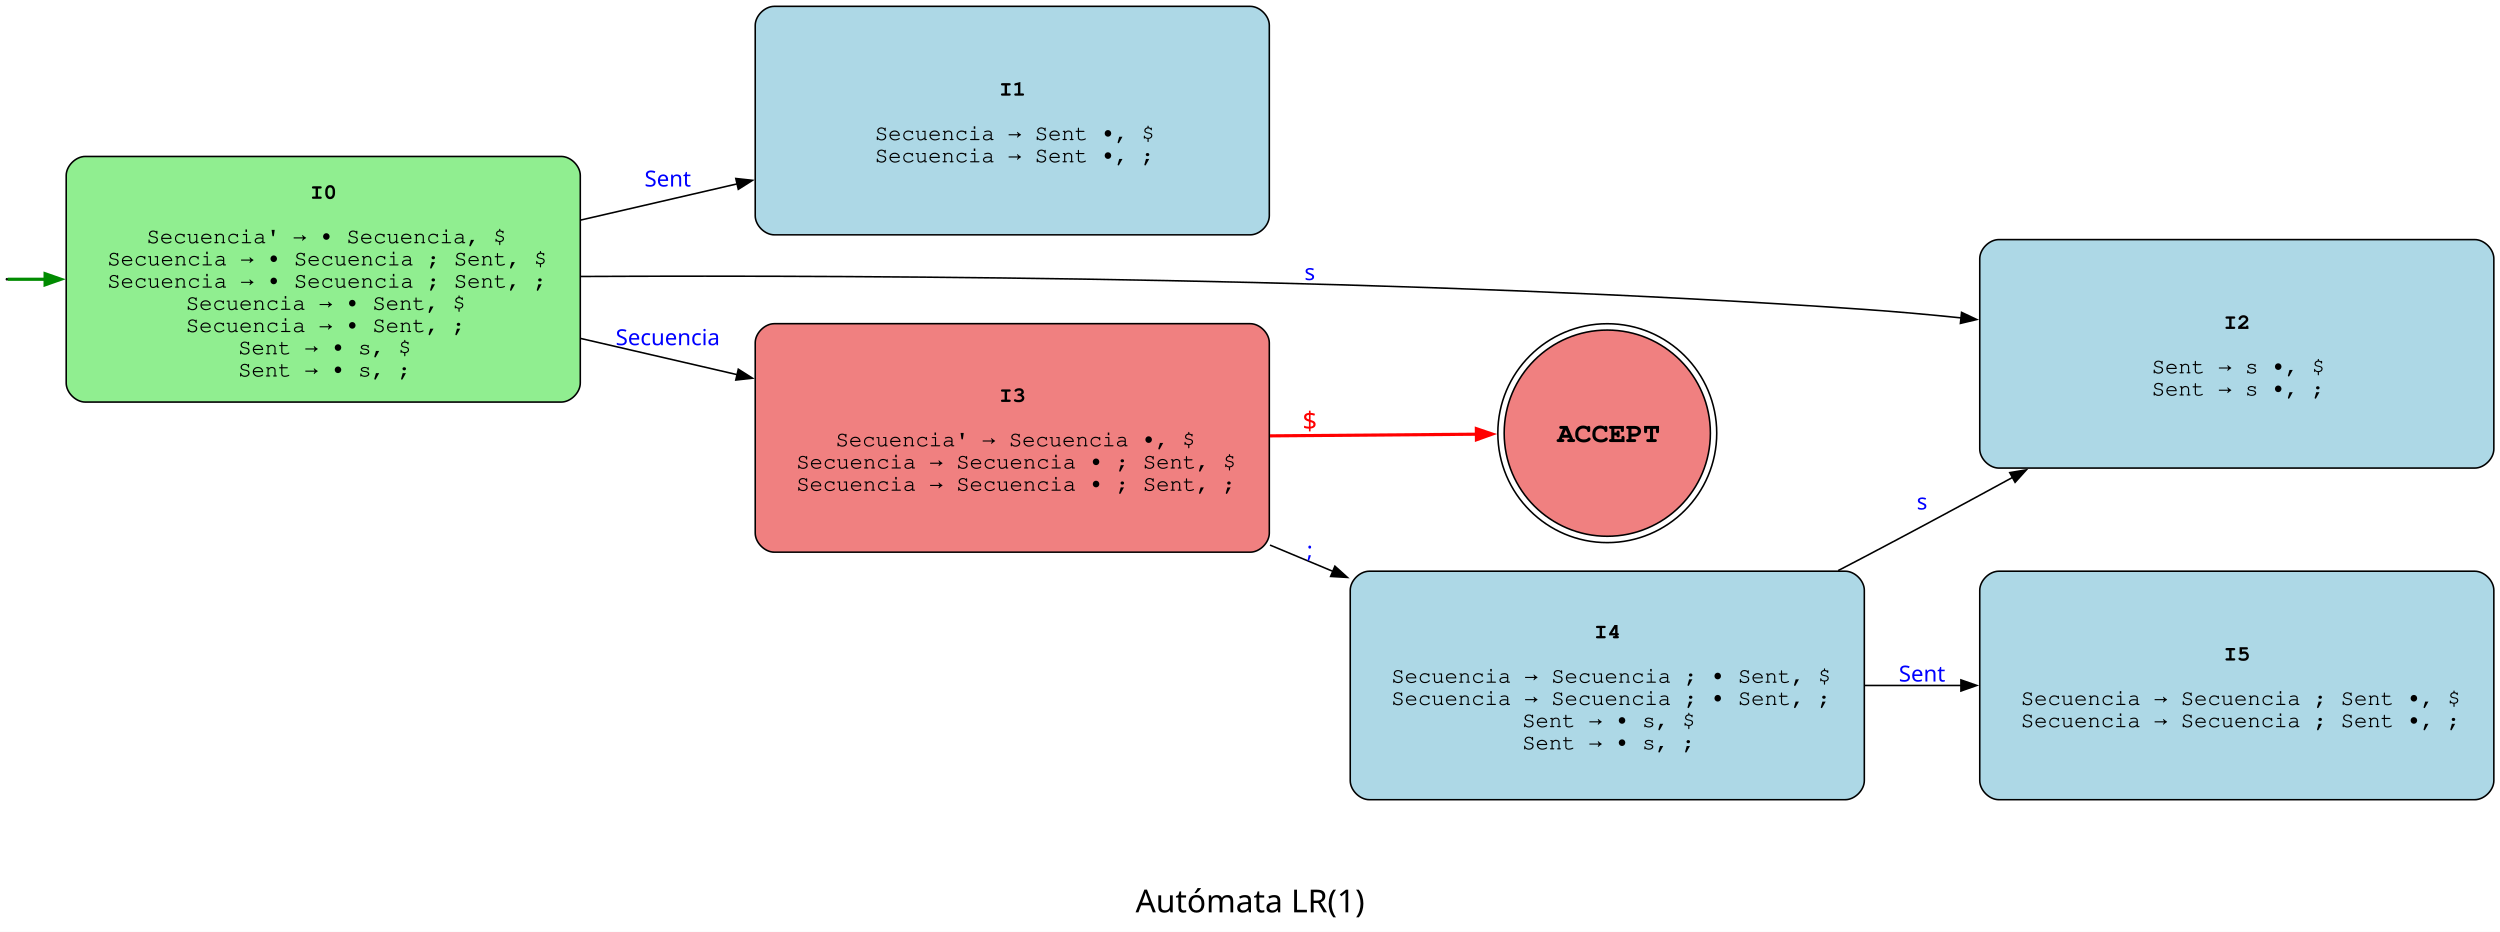
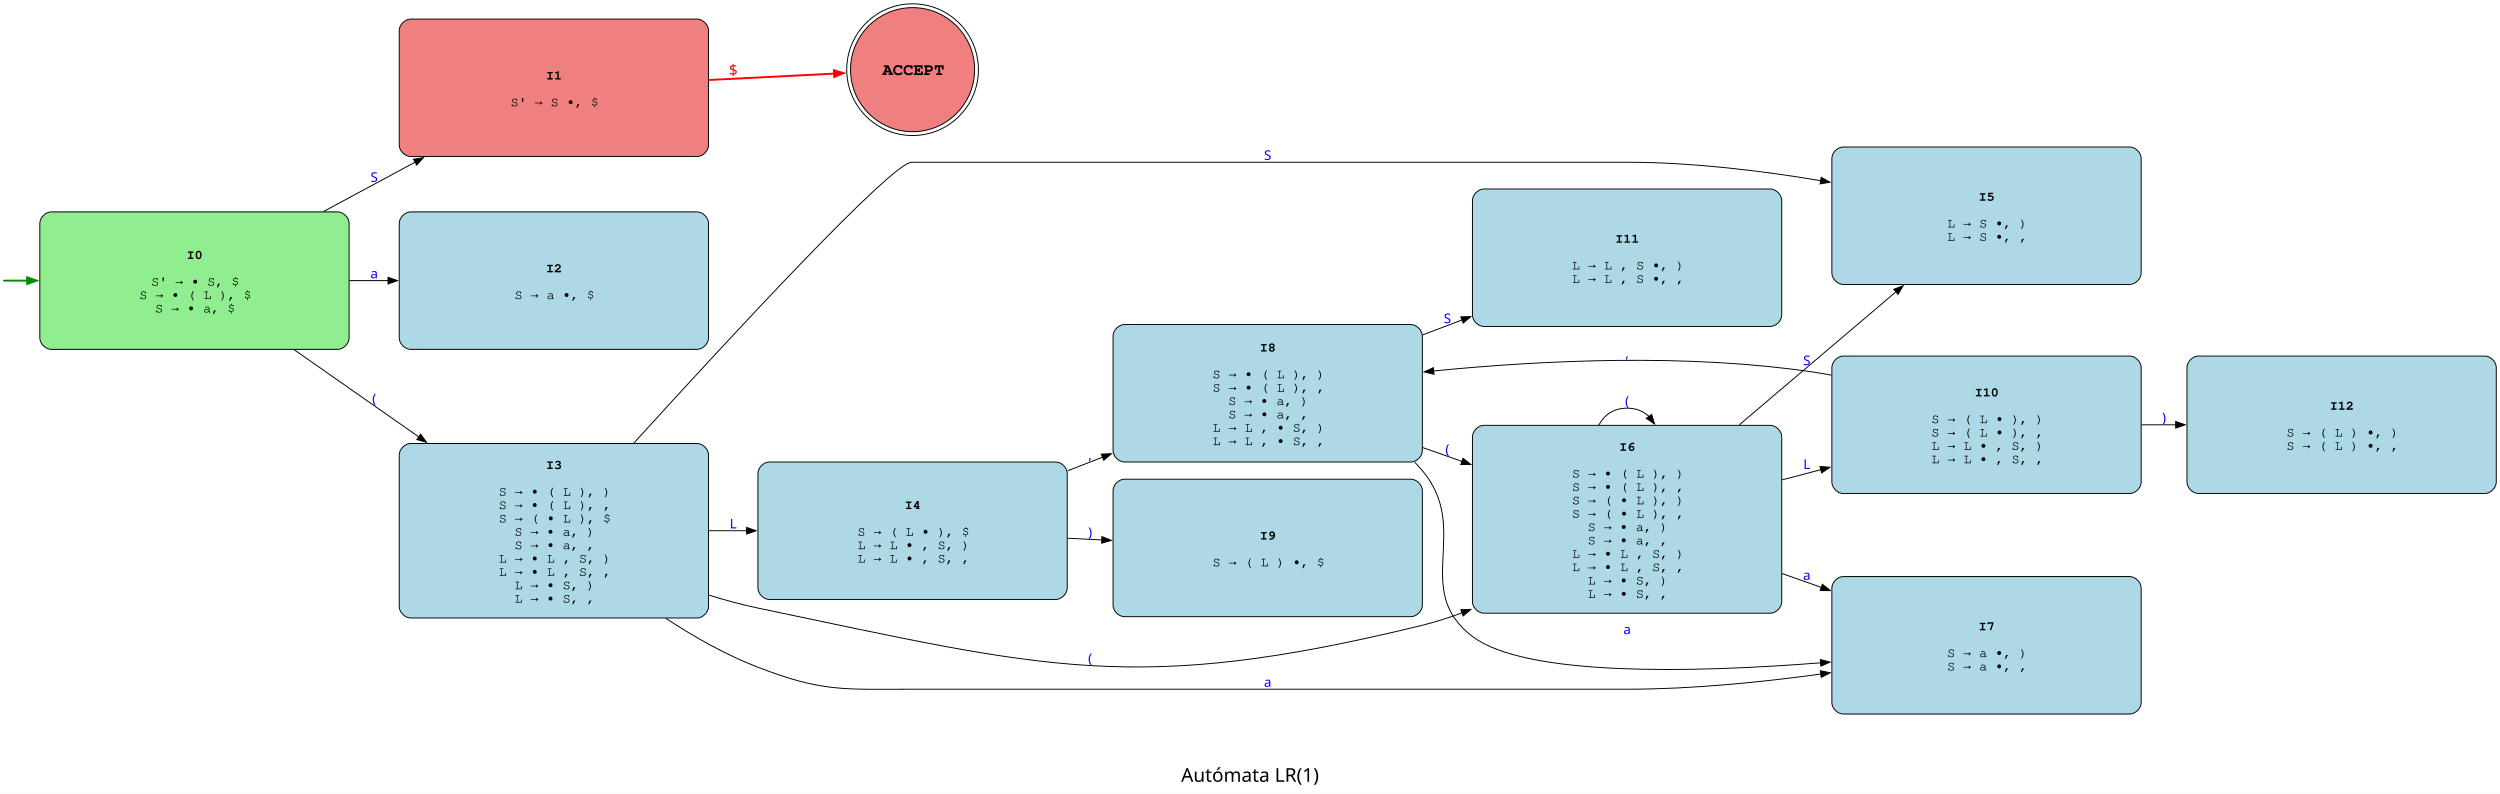
- <svg xmlns="http://www.w3.org/2000/svg" width="6565pt" height="2447pt" viewBox="0.00 0.00 6565.00 2447.00">
-   <g id="graph0" class="graph" transform="scale(4.16667 4.16667) rotate(0) translate(4 583.25)">
-     <polygon fill="white" stroke="none" points="-4,4 -4,-583.25 1571.72,-583.25 1571.72,4 -4,4" />
-     <text xml:space="preserve" text-anchor="middle" x="783.86" y="-8.25" font-family="Arial Bold" font-size="20.00">Autómata LR(1)</text>
+ <svg xmlns="http://www.w3.org/2000/svg" width="10912pt" height="3463pt" viewBox="0.00 0.00 10912.00 3463.00">
+   <g id="graph0" class="graph" transform="scale(4.16667 4.16667) rotate(0) translate(4 827.23)">
+     <polygon fill="white" stroke="none" points="-4,4 -4,-827.23 2614.97,-827.23 2614.97,4 -4,4" />
+     <text xml:space="preserve" text-anchor="middle" x="1305.49" y="-8.25" font-family="Arial Bold" font-size="20.00">Autómata LR(1)</text>
    <g id="node1" class="node">
-       <ellipse fill="black" stroke="black" cx="0.36" cy="-407.25" rx="0.36" ry="0.36" />
+       <ellipse fill="black" stroke="black" cx="0.36" cy="-533.25" rx="0.36" ry="0.36" />
    </g>
    <g id="node3" class="node">
-       <path fill="lightgreen" stroke="black" d="M349.72,-484.65C349.72,-484.65 49.72,-484.65 49.72,-484.65 43.72,-484.65 37.72,-478.65 37.72,-472.65 37.72,-472.65 37.72,-341.85 37.72,-341.85 37.72,-335.85 43.72,-329.85 49.72,-329.85 49.72,-329.85 349.72,-329.85 349.72,-329.85 355.72,-329.85 361.72,-335.85 361.72,-341.85 361.72,-341.85 361.72,-472.65 361.72,-472.65 361.72,-478.65 355.72,-484.65 349.72,-484.65" />
-       <text xml:space="preserve" text-anchor="start" x="191.47" y="-457.95" font-family="Courier,monospace" font-weight="bold" font-size="14.00">I0</text>
-       <text xml:space="preserve" text-anchor="start" x="88.34" y="-429.95" font-family="Courier,monospace" font-size="14.00">Secuencia' → • Secuencia, $</text>
-       <text xml:space="preserve" text-anchor="start" x="63.59" y="-415.95" font-family="Courier,monospace" font-size="14.00">Secuencia → • Secuencia ; Sent, $</text>
-       <text xml:space="preserve" text-anchor="start" x="63.59" y="-401.95" font-family="Courier,monospace" font-size="14.00">Secuencia → • Secuencia ; Sent, ;</text>
-       <text xml:space="preserve" text-anchor="start" x="113.09" y="-387.95" font-family="Courier,monospace" font-size="14.00">Secuencia → • Sent, $</text>
-       <text xml:space="preserve" text-anchor="start" x="113.09" y="-373.95" font-family="Courier,monospace" font-size="14.00">Secuencia → • Sent, ;</text>
-       <text xml:space="preserve" text-anchor="start" x="146.09" y="-359.95" font-family="Courier,monospace" font-size="14.00">Sent → • s, $</text>
-       <text xml:space="preserve" text-anchor="start" x="146.09" y="-345.95" font-family="Courier,monospace" font-size="14.00">Sent → • s, ;</text>
+       <path fill="lightgreen" stroke="black" d="M349.72,-605.25C349.72,-605.25 49.72,-605.25 49.72,-605.25 43.72,-605.25 37.72,-599.25 37.72,-593.25 37.72,-593.25 37.72,-473.25 37.72,-473.25 37.72,-467.25 43.72,-461.25 49.72,-461.25 49.72,-461.25 349.72,-461.25 349.72,-461.25 355.72,-461.25 361.72,-467.25 361.72,-473.25 361.72,-473.25 361.72,-593.25 361.72,-593.25 361.72,-599.25 355.72,-605.25 349.72,-605.25" />
+       <text xml:space="preserve" text-anchor="start" x="191.47" y="-555.95" font-family="Courier,monospace" font-weight="bold" font-size="14.00">I0</text>
+       <text xml:space="preserve" text-anchor="start" x="154.35" y="-527.95" font-family="Courier,monospace" font-size="14.00">S' → • S, $</text>
+       <text xml:space="preserve" text-anchor="start" x="141.97" y="-513.95" font-family="Courier,monospace" font-size="14.00">S → • ( L ), $</text>
+       <text xml:space="preserve" text-anchor="start" x="158.47" y="-499.95" font-family="Courier,monospace" font-size="14.00">S → • a, $</text>
    </g>
    <g id="edge1" class="edge">
-       <path fill="none" stroke="#008b00" stroke-width="2" d="M0.86,-407.25C2.14,-407.25 11.77,-407.25 26.17,-407.25" />
-       <polygon fill="#008b00" stroke="#008b00" stroke-width="2" points="24.42,-410.75 34.42,-407.25 24.42,-403.75 24.42,-410.75" />
+       <path fill="none" stroke="#008b00" stroke-width="2" d="M0.86,-533.25C2.14,-533.25 11.77,-533.25 26.17,-533.25" />
+       <polygon fill="#008b00" stroke="#008b00" stroke-width="2" points="24.42,-536.75 34.42,-533.25 24.42,-529.75 24.42,-536.75" />
    </g>
    <g id="node2" class="node">
-       <ellipse fill="lightcoral" stroke="black" cx="1008.97" cy="-310.25" rx="64.98" ry="64.98" />
-       <ellipse fill="none" stroke="black" cx="1008.97" cy="-310.25" rx="68.98" ry="68.98" />
-       <text xml:space="preserve" text-anchor="start" x="977.47" y="-304.65" font-family="Courier,monospace" font-weight="bold" font-size="18.00">ACCEPT</text>
+       <ellipse fill="lightcoral" stroke="black" cx="951.97" cy="-754.25" rx="64.98" ry="64.98" />
+       <ellipse fill="none" stroke="black" cx="951.97" cy="-754.25" rx="68.98" ry="68.98" />
+       <text xml:space="preserve" text-anchor="start" x="920.47" y="-748.65" font-family="Courier,monospace" font-weight="bold" font-size="18.00">ACCEPT</text>
    </g>
    <g id="node4" class="node">
-       <path fill="lightblue" stroke="black" d="M783.97,-579.25C783.97,-579.25 483.97,-579.25 483.97,-579.25 477.97,-579.25 471.97,-573.25 471.97,-567.25 471.97,-567.25 471.97,-447.25 471.97,-447.25 471.97,-441.25 477.97,-435.25 483.97,-435.25 483.97,-435.25 783.97,-435.25 783.97,-435.25 789.97,-435.25 795.97,-441.25 795.97,-447.25 795.97,-447.25 795.97,-567.25 795.97,-567.25 795.97,-573.25 789.97,-579.25 783.97,-579.25" />
-       <text xml:space="preserve" text-anchor="start" x="625.72" y="-522.95" font-family="Courier,monospace" font-weight="bold" font-size="14.00">I1</text>
-       <text xml:space="preserve" text-anchor="start" x="547.34" y="-494.95" font-family="Courier,monospace" font-size="14.00">Secuencia → Sent •, $</text>
-       <text xml:space="preserve" text-anchor="start" x="547.34" y="-480.95" font-family="Courier,monospace" font-size="14.00">Secuencia → Sent •, ;</text>
+       <path fill="lightcoral" stroke="black" d="M726.22,-807.25C726.22,-807.25 426.22,-807.25 426.22,-807.25 420.22,-807.25 414.22,-801.25 414.22,-795.25 414.22,-795.25 414.22,-675.25 414.22,-675.25 414.22,-669.25 420.22,-663.25 426.22,-663.25 426.22,-663.25 726.22,-663.25 726.22,-663.25 732.22,-663.25 738.22,-669.25 738.22,-675.25 738.22,-675.25 738.22,-795.25 738.22,-795.25 738.22,-801.25 732.22,-807.25 726.22,-807.25" />
+       <text xml:space="preserve" text-anchor="start" x="567.97" y="-743.95" font-family="Courier,monospace" font-weight="bold" font-size="14.00">I1</text>
+       <text xml:space="preserve" text-anchor="start" x="530.85" y="-715.95" font-family="Courier,monospace" font-size="14.00">S' → S •, $</text>
    </g>
    <g id="edge3" class="edge">
-       <path fill="none" stroke="black" d="M361.98,-444.56C394.21,-452.01 428.17,-459.87 460.75,-467.41" />
-       <polygon fill="black" stroke="black" points="459.73,-470.76 470.26,-469.61 461.31,-463.94 459.73,-470.76" />
-       <text xml:space="preserve" text-anchor="middle" x="416.84" y="-465.69" font-family="Arial Bold" font-size="14.00" fill="blue"> Sent </text>
+       <path fill="none" stroke="black" d="M335.13,-605.75C366.31,-622.57 399.62,-640.53 431.19,-657.56" />
+       <polygon fill="black" stroke="black" points="429.14,-660.43 439.6,-662.1 432.46,-654.27 429.14,-660.43" />
+       <text xml:space="preserve" text-anchor="middle" x="387.97" y="-636.7" font-family="Arial Bold" font-size="14.00" fill="blue"> S </text>
    </g>
    <g id="node5" class="node">
-       <path fill="lightblue" stroke="black" d="M1555.72,-432.25C1555.72,-432.25 1255.72,-432.25 1255.72,-432.25 1249.72,-432.25 1243.72,-426.25 1243.72,-420.25 1243.72,-420.25 1243.72,-300.25 1243.72,-300.25 1243.72,-294.25 1249.72,-288.25 1255.72,-288.25 1255.72,-288.25 1555.72,-288.25 1555.72,-288.25 1561.72,-288.25 1567.72,-294.25 1567.72,-300.25 1567.72,-300.25 1567.72,-420.25 1567.72,-420.25 1567.72,-426.25 1561.72,-432.25 1555.72,-432.25" />
-       <text xml:space="preserve" text-anchor="start" x="1397.47" y="-375.95" font-family="Courier,monospace" font-weight="bold" font-size="14.00">I2</text>
-       <text xml:space="preserve" text-anchor="start" x="1352.09" y="-347.95" font-family="Courier,monospace" font-size="14.00">Sent → s •, $</text>
-       <text xml:space="preserve" text-anchor="start" x="1352.09" y="-333.95" font-family="Courier,monospace" font-size="14.00">Sent → s •, ;</text>
+       <path fill="lightblue" stroke="black" d="M726.22,-605.25C726.22,-605.25 426.22,-605.25 426.22,-605.25 420.22,-605.25 414.22,-599.25 414.22,-593.25 414.22,-593.25 414.22,-473.25 414.22,-473.25 414.22,-467.25 420.22,-461.25 426.22,-461.25 426.22,-461.25 726.22,-461.25 726.22,-461.25 732.22,-461.25 738.22,-467.25 738.22,-473.25 738.22,-473.25 738.22,-593.25 738.22,-593.25 738.22,-599.25 732.22,-605.25 726.22,-605.25" />
+       <text xml:space="preserve" text-anchor="start" x="567.97" y="-541.95" font-family="Courier,monospace" font-weight="bold" font-size="14.00">I2</text>
+       <text xml:space="preserve" text-anchor="start" x="534.97" y="-513.95" font-family="Courier,monospace" font-size="14.00">S → a •, $</text>
    </g>
    <g id="edge4" class="edge">
-       <path fill="none" stroke="black" d="M361.89,-409C554.58,-409.95 886.72,-408.01 1170.97,-388.25 1190.75,-386.87 1211.43,-385.02 1231.96,-382.9" />
-       <polygon fill="black" stroke="black" points="1232.25,-386.39 1241.83,-381.87 1231.52,-379.43 1232.25,-386.39" />
-       <text xml:space="preserve" text-anchor="middle" x="821.47" y="-406.72" font-family="Arial Bold" font-size="14.00" fill="blue"> s </text>
+       <path fill="none" stroke="black" d="M361.99,-533.25C375.45,-533.25 389.1,-533.25 402.64,-533.25" />
+       <polygon fill="black" stroke="black" points="402.48,-536.75 412.48,-533.25 402.48,-529.75 402.48,-536.75" />
+       <text xml:space="preserve" text-anchor="middle" x="387.97" y="-535.7" font-family="Arial Bold" font-size="14.00" fill="blue"> a </text>
    </g>
    <g id="node6" class="node">
-       <path fill="lightcoral" stroke="black" d="M783.97,-379.25C783.97,-379.25 483.97,-379.25 483.97,-379.25 477.97,-379.25 471.97,-373.25 471.97,-367.25 471.97,-367.25 471.97,-247.25 471.97,-247.25 471.97,-241.25 477.97,-235.25 483.97,-235.25 483.97,-235.25 783.97,-235.25 783.97,-235.25 789.97,-235.25 795.97,-241.25 795.97,-247.25 795.97,-247.25 795.97,-367.25 795.97,-367.25 795.97,-373.25 789.97,-379.25 783.97,-379.25" />
-       <text xml:space="preserve" text-anchor="start" x="625.72" y="-329.95" font-family="Courier,monospace" font-weight="bold" font-size="14.00">I3</text>
-       <text xml:space="preserve" text-anchor="start" x="522.59" y="-301.95" font-family="Courier,monospace" font-size="14.00">Secuencia' → Secuencia •, $</text>
-       <text xml:space="preserve" text-anchor="start" x="497.84" y="-287.95" font-family="Courier,monospace" font-size="14.00">Secuencia → Secuencia • ; Sent, $</text>
-       <text xml:space="preserve" text-anchor="start" x="497.84" y="-273.95" font-family="Courier,monospace" font-size="14.00">Secuencia → Secuencia • ; Sent, ;</text>
+       <path fill="lightblue" stroke="black" d="M726.22,-362.65C726.22,-362.65 426.22,-362.65 426.22,-362.65 420.22,-362.65 414.22,-356.65 414.22,-350.65 414.22,-350.65 414.22,-191.85 414.22,-191.85 414.22,-185.85 420.22,-179.85 426.22,-179.85 426.22,-179.85 726.22,-179.85 726.22,-179.85 732.22,-179.85 738.22,-185.85 738.22,-191.85 738.22,-191.85 738.22,-350.65 738.22,-350.65 738.22,-356.65 732.22,-362.65 726.22,-362.65" />
+       <text xml:space="preserve" text-anchor="start" x="567.97" y="-335.95" font-family="Courier,monospace" font-weight="bold" font-size="14.00">I3</text>
+       <text xml:space="preserve" text-anchor="start" x="518.47" y="-307.95" font-family="Courier,monospace" font-size="14.00">S → • ( L ), )</text>
+       <text xml:space="preserve" text-anchor="start" x="518.47" y="-293.95" font-family="Courier,monospace" font-size="14.00">S → • ( L ), ,</text>
+       <text xml:space="preserve" text-anchor="start" x="518.47" y="-279.95" font-family="Courier,monospace" font-size="14.00">S → ( • L ), $</text>
+       <text xml:space="preserve" text-anchor="start" x="534.97" y="-265.95" font-family="Courier,monospace" font-size="14.00">S → • a, )</text>
+       <text xml:space="preserve" text-anchor="start" x="534.97" y="-251.95" font-family="Courier,monospace" font-size="14.00">S → • a, ,</text>
+       <text xml:space="preserve" text-anchor="start" x="518.47" y="-237.95" font-family="Courier,monospace" font-size="14.00">L → • L , S, )</text>
+       <text xml:space="preserve" text-anchor="start" x="518.47" y="-223.95" font-family="Courier,monospace" font-size="14.00">L → • L , S, ,</text>
+       <text xml:space="preserve" text-anchor="start" x="534.97" y="-209.95" font-family="Courier,monospace" font-size="14.00">L → • S, )</text>
+       <text xml:space="preserve" text-anchor="start" x="534.97" y="-195.95" font-family="Courier,monospace" font-size="14.00">L → • S, ,</text>
    </g>
    <g id="edge2" class="edge">
-       <path fill="none" stroke="black" d="M361.98,-369.94C394.21,-362.49 428.17,-354.63 460.75,-347.09" />
-       <polygon fill="black" stroke="black" points="461.31,-350.56 470.26,-344.89 459.73,-343.74 461.31,-350.56" />
-       <text xml:space="preserve" text-anchor="middle" x="416.84" y="-365.69" font-family="Arial Bold" font-size="14.00" fill="blue"> Secuencia </text>
+       <path fill="none" stroke="black" d="M304.05,-460.96C344.47,-432.68 391.48,-399.8 434.89,-369.43" />
+       <polygon fill="black" stroke="black" points="436.66,-372.46 442.85,-363.86 432.65,-366.72 436.66,-372.46" />
+       <text xml:space="preserve" text-anchor="middle" x="387.97" y="-404.7" font-family="Arial Bold" font-size="14.00" fill="blue"> ( </text>
+     </g>
+     <g id="edge20" class="edge">
+       <path fill="none" stroke="red" stroke-width="2" d="M738.71,-743.46C784.71,-745.8 832.8,-748.24 871.55,-750.21" />
+       <polygon fill="red" stroke="red" stroke-width="2" points="869.56,-753.62 879.72,-750.63 869.91,-746.62 869.56,-753.62" />
+       <text xml:space="preserve" text-anchor="middle" x="764.1" y="-748.3" font-family="Arial Bold" font-size="16.00" fill="red">$</text>
+     </g>
+     <g id="node7" class="node">
+       <path fill="lightblue" stroke="black" d="M1101.97,-343.25C1101.97,-343.25 801.97,-343.25 801.97,-343.25 795.97,-343.25 789.97,-337.25 789.97,-331.25 789.97,-331.25 789.97,-211.25 789.97,-211.25 789.97,-205.25 795.97,-199.25 801.97,-199.25 801.97,-199.25 1101.97,-199.25 1101.97,-199.25 1107.97,-199.25 1113.97,-205.25 1113.97,-211.25 1113.97,-211.25 1113.97,-331.25 1113.97,-331.25 1113.97,-337.25 1107.97,-343.25 1101.97,-343.25" />
+       <text xml:space="preserve" text-anchor="start" x="943.72" y="-293.95" font-family="Courier,monospace" font-weight="bold" font-size="14.00">I4</text>
+       <text xml:space="preserve" text-anchor="start" x="894.22" y="-265.95" font-family="Courier,monospace" font-size="14.00">S → ( L • ), $</text>
+       <text xml:space="preserve" text-anchor="start" x="894.22" y="-251.95" font-family="Courier,monospace" font-size="14.00">L → L • , S, )</text>
+       <text xml:space="preserve" text-anchor="start" x="894.22" y="-237.95" font-family="Courier,monospace" font-size="14.00">L → L • , S, ,</text>
+     </g>
+     <g id="edge6" class="edge">
+       <path fill="none" stroke="black" d="M738.71,-271.25C751.76,-271.25 764.99,-271.25 778.12,-271.25" />
+       <polygon fill="black" stroke="black" points="778.11,-274.75 788.11,-271.25 778.11,-267.75 778.11,-274.75" />
+       <text xml:space="preserve" text-anchor="middle" x="764.1" y="-273.7" font-family="Arial Bold" font-size="14.00" fill="blue"> L </text>
+     </g>
+     <g id="node8" class="node">
+       <path fill="lightblue" stroke="black" d="M2226.97,-673.25C2226.97,-673.25 1926.97,-673.25 1926.97,-673.25 1920.97,-673.25 1914.97,-667.25 1914.97,-661.25 1914.97,-661.25 1914.97,-541.25 1914.97,-541.25 1914.97,-535.25 1920.97,-529.25 1926.97,-529.25 1926.97,-529.25 2226.97,-529.25 2226.97,-529.25 2232.97,-529.25 2238.97,-535.25 2238.97,-541.25 2238.97,-541.25 2238.97,-661.25 2238.97,-661.25 2238.97,-667.25 2232.97,-673.25 2226.97,-673.25" />
+       <text xml:space="preserve" text-anchor="start" x="2068.72" y="-616.95" font-family="Courier,monospace" font-weight="bold" font-size="14.00">I5</text>
+       <text xml:space="preserve" text-anchor="start" x="2035.72" y="-588.95" font-family="Courier,monospace" font-size="14.00">L → S •, )</text>
+       <text xml:space="preserve" text-anchor="start" x="2035.72" y="-574.95" font-family="Courier,monospace" font-size="14.00">L → S •, ,</text>
+     </g>
+     <g id="edge7" class="edge">
+       <path fill="none" stroke="black" d="M659.67,-362.73C763.4,-476.87 930.56,-657.25 950.97,-657.25 950.97,-657.25 950.97,-657.25 1701.47,-657.25 1767.83,-657.25 1840.08,-648.54 1903.26,-638" />
+       <polygon fill="black" stroke="black" points="1903.78,-641.46 1913.05,-636.33 1902.6,-634.56 1903.78,-641.46" />
+       <text xml:space="preserve" text-anchor="middle" x="1323.97" y="-659.7" font-family="Arial Bold" font-size="14.00" fill="blue"> S </text>
+     </g>
+     <g id="node9" class="node">
+       <path fill="lightblue" stroke="black" d="M1850.47,-381.65C1850.47,-381.65 1550.47,-381.65 1550.47,-381.65 1544.47,-381.65 1538.47,-375.65 1538.47,-369.65 1538.47,-369.65 1538.47,-196.85 1538.47,-196.85 1538.47,-190.85 1544.47,-184.85 1550.47,-184.85 1550.47,-184.85 1850.47,-184.85 1850.47,-184.85 1856.47,-184.85 1862.47,-190.85 1862.47,-196.85 1862.47,-196.85 1862.47,-369.65 1862.47,-369.65 1862.47,-375.65 1856.47,-381.65 1850.47,-381.65" />
+       <text xml:space="preserve" text-anchor="start" x="1692.22" y="-354.95" font-family="Courier,monospace" font-weight="bold" font-size="14.00">I6</text>
+       <text xml:space="preserve" text-anchor="start" x="1642.72" y="-326.95" font-family="Courier,monospace" font-size="14.00">S → • ( L ), )</text>
+       <text xml:space="preserve" text-anchor="start" x="1642.72" y="-312.95" font-family="Courier,monospace" font-size="14.00">S → • ( L ), ,</text>
+       <text xml:space="preserve" text-anchor="start" x="1642.72" y="-298.95" font-family="Courier,monospace" font-size="14.00">S → ( • L ), )</text>
+       <text xml:space="preserve" text-anchor="start" x="1642.72" y="-284.95" font-family="Courier,monospace" font-size="14.00">S → ( • L ), ,</text>
+       <text xml:space="preserve" text-anchor="start" x="1659.22" y="-270.95" font-family="Courier,monospace" font-size="14.00">S → • a, )</text>
+       <text xml:space="preserve" text-anchor="start" x="1659.22" y="-256.95" font-family="Courier,monospace" font-size="14.00">S → • a, ,</text>
+       <text xml:space="preserve" text-anchor="start" x="1642.72" y="-242.95" font-family="Courier,monospace" font-size="14.00">L → • L , S, )</text>
+       <text xml:space="preserve" text-anchor="start" x="1642.72" y="-228.95" font-family="Courier,monospace" font-size="14.00">L → • L , S, ,</text>
+       <text xml:space="preserve" text-anchor="start" x="1659.22" y="-214.95" font-family="Courier,monospace" font-size="14.00">L → • S, )</text>
+       <text xml:space="preserve" text-anchor="start" x="1659.22" y="-200.95" font-family="Courier,monospace" font-size="14.00">L → • S, ,</text>
+     </g>
+     <g id="edge5" class="edge">
+       <path fill="none" stroke="black" d="M738.55,-203.83C755.69,-198.48 773.04,-193.79 789.97,-190.25 1092.86,-126.94 1185.38,-98.78 1485.97,-172.25 1499.88,-175.65 1513.88,-180.13 1527.72,-185.33" />
+       <polygon fill="black" stroke="black" points="1526.26,-188.52 1536.85,-188.9 1528.81,-182 1526.26,-188.52" />
+       <text xml:space="preserve" text-anchor="middle" x="1137.97" y="-132.68" font-family="Arial Bold" font-size="14.00" fill="blue"> ( </text>
+     </g>
+     <g id="node10" class="node">
+       <path fill="lightblue" stroke="black" d="M2226.97,-223.25C2226.97,-223.25 1926.97,-223.25 1926.97,-223.25 1920.97,-223.25 1914.97,-217.25 1914.97,-211.25 1914.97,-211.25 1914.97,-91.25 1914.97,-91.25 1914.97,-85.25 1920.97,-79.25 1926.97,-79.25 1926.97,-79.25 2226.97,-79.25 2226.97,-79.25 2232.97,-79.25 2238.97,-85.25 2238.97,-91.25 2238.97,-91.25 2238.97,-211.25 2238.97,-211.25 2238.97,-217.25 2232.97,-223.25 2226.97,-223.25" />
+       <text xml:space="preserve" text-anchor="start" x="2068.72" y="-166.95" font-family="Courier,monospace" font-weight="bold" font-size="14.00">I7</text>
+       <text xml:space="preserve" text-anchor="start" x="2035.72" y="-138.95" font-family="Courier,monospace" font-size="14.00">S → a •, )</text>
+       <text xml:space="preserve" text-anchor="start" x="2035.72" y="-124.95" font-family="Courier,monospace" font-size="14.00">S → a •, ,</text>
    </g>
    <g id="edge8" class="edge">
-       <path fill="none" stroke="red" stroke-width="2" d="M796.4,-308.55C842.1,-308.92 889.84,-309.3 928.38,-309.61" />
-       <polygon fill="red" stroke="red" stroke-width="2" points="926.46,-313.09 936.49,-309.68 926.52,-306.09 926.46,-313.09" />
-       <text xml:space="preserve" text-anchor="middle" x="821.47" y="-312.3" font-family="Arial Bold" font-size="16.00" fill="red">$</text>
-     </g>
-     <g id="node7" class="node">
-       <path fill="lightblue" stroke="black" d="M1158.97,-223.25C1158.97,-223.25 858.97,-223.25 858.97,-223.25 852.97,-223.25 846.97,-217.25 846.97,-211.25 846.97,-211.25 846.97,-91.25 846.97,-91.25 846.97,-85.25 852.97,-79.25 858.97,-79.25 858.97,-79.25 1158.97,-79.25 1158.97,-79.25 1164.97,-79.25 1170.97,-85.25 1170.97,-91.25 1170.97,-91.25 1170.97,-211.25 1170.97,-211.25 1170.97,-217.25 1164.97,-223.25 1158.97,-223.25" />
-       <text xml:space="preserve" text-anchor="start" x="1000.72" y="-180.95" font-family="Courier,monospace" font-weight="bold" font-size="14.00">I4</text>
-       <text xml:space="preserve" text-anchor="start" x="872.84" y="-152.95" font-family="Courier,monospace" font-size="14.00">Secuencia → Secuencia ; • Sent, $</text>
-       <text xml:space="preserve" text-anchor="start" x="872.84" y="-138.95" font-family="Courier,monospace" font-size="14.00">Secuencia → Secuencia ; • Sent, ;</text>
-       <text xml:space="preserve" text-anchor="start" x="955.34" y="-124.95" font-family="Courier,monospace" font-size="14.00">Sent → • s, $</text>
-       <text xml:space="preserve" text-anchor="start" x="955.34" y="-110.95" font-family="Courier,monospace" font-size="14.00">Sent → • s, ;</text>
-     </g>
-     <g id="edge5" class="edge">
-       <path fill="none" stroke="black" d="M796.4,-239.73C809.53,-234.24 822.83,-228.68 836.03,-223.16" />
-       <polygon fill="black" stroke="black" points="837.31,-226.42 845.19,-219.33 834.61,-219.96 837.31,-226.42" />
-       <text xml:space="preserve" text-anchor="middle" x="821.47" y="-231.7" font-family="Arial Bold" font-size="14.00" fill="blue"> ; </text>
-     </g>
-     <g id="edge7" class="edge">
-       <path fill="none" stroke="black" d="M1154.48,-223.65C1160.06,-226.54 1165.57,-229.41 1170.97,-232.25 1201.37,-248.22 1233.79,-265.68 1264.51,-282.44" />
-       <polygon fill="black" stroke="black" points="1262.63,-285.4 1273.08,-287.12 1265.99,-279.26 1262.63,-285.4" />
-       <text xml:space="preserve" text-anchor="middle" x="1207.34" y="-262.13" font-family="Arial Bold" font-size="14.00" fill="blue"> s </text>
-     </g>
-     <g id="node8" class="node">
-       <path fill="lightblue" stroke="black" d="M1555.72,-223.25C1555.72,-223.25 1255.72,-223.25 1255.72,-223.25 1249.72,-223.25 1243.72,-217.25 1243.72,-211.25 1243.72,-211.25 1243.72,-91.25 1243.72,-91.25 1243.72,-85.25 1249.72,-79.25 1255.72,-79.25 1255.72,-79.25 1555.72,-79.25 1555.72,-79.25 1561.72,-79.25 1567.72,-85.25 1567.72,-91.25 1567.72,-91.25 1567.72,-211.25 1567.72,-211.25 1567.72,-217.25 1561.72,-223.25 1555.72,-223.25" />
-       <text xml:space="preserve" text-anchor="start" x="1397.47" y="-166.95" font-family="Courier,monospace" font-weight="bold" font-size="14.00">I5</text>
-       <text xml:space="preserve" text-anchor="start" x="1269.59" y="-138.95" font-family="Courier,monospace" font-size="14.00">Secuencia → Secuencia ; Sent •, $</text>
-       <text xml:space="preserve" text-anchor="start" x="1269.59" y="-124.95" font-family="Courier,monospace" font-size="14.00">Secuencia → Secuencia ; Sent •, ;</text>
-     </g>
-     <g id="edge6" class="edge">
-       <path fill="none" stroke="black" d="M1171.38,-151.25C1191.34,-151.25 1211.79,-151.25 1231.91,-151.25" />
-       <polygon fill="black" stroke="black" points="1231.86,-154.75 1241.86,-151.25 1231.86,-147.75 1231.86,-154.75" />
-       <text xml:space="preserve" text-anchor="middle" x="1207.34" y="-153.7" font-family="Arial Bold" font-size="14.00" fill="blue"> Sent </text>
+       <path fill="none" stroke="black" d="M693.5,-179.52C723.5,-159.77 756.74,-141.02 789.97,-128.25 857.44,-102.32 878.69,-105.25 950.97,-105.25 950.97,-105.25 950.97,-105.25 1701.47,-105.25 1767.75,-105.25 1840.13,-112.44 1903.44,-121.13" />
+       <polygon fill="black" stroke="black" points="1902.86,-124.58 1913.25,-122.5 1903.83,-117.65 1902.86,-124.58" />
+       <text xml:space="preserve" text-anchor="middle" x="1323.97" y="-107.7" font-family="Arial Bold" font-size="14.00" fill="blue"> a </text>
+     </g>
+     <g id="node11" class="node">
+       <path fill="lightblue" stroke="black" d="M1473.97,-487.25C1473.97,-487.25 1173.97,-487.25 1173.97,-487.25 1167.97,-487.25 1161.97,-481.25 1161.97,-475.25 1161.97,-475.25 1161.97,-355.25 1161.97,-355.25 1161.97,-349.25 1167.97,-343.25 1173.97,-343.25 1173.97,-343.25 1473.97,-343.25 1473.97,-343.25 1479.97,-343.25 1485.97,-349.25 1485.97,-355.25 1485.97,-355.25 1485.97,-475.25 1485.97,-475.25 1485.97,-481.25 1479.97,-487.25 1473.97,-487.25" />
+       <text xml:space="preserve" text-anchor="start" x="1315.72" y="-458.95" font-family="Courier,monospace" font-weight="bold" font-size="14.00">I8</text>
+       <text xml:space="preserve" text-anchor="start" x="1266.22" y="-430.95" font-family="Courier,monospace" font-size="14.00">S → • ( L ), )</text>
+       <text xml:space="preserve" text-anchor="start" x="1266.22" y="-416.95" font-family="Courier,monospace" font-size="14.00">S → • ( L ), ,</text>
+       <text xml:space="preserve" text-anchor="start" x="1282.72" y="-402.95" font-family="Courier,monospace" font-size="14.00">S → • a, )</text>
+       <text xml:space="preserve" text-anchor="start" x="1282.72" y="-388.95" font-family="Courier,monospace" font-size="14.00">S → • a, ,</text>
+       <text xml:space="preserve" text-anchor="start" x="1266.22" y="-374.95" font-family="Courier,monospace" font-size="14.00">L → L , • S, )</text>
+       <text xml:space="preserve" text-anchor="start" x="1266.22" y="-360.95" font-family="Courier,monospace" font-size="14.00">L → L , • S, ,</text>
+     </g>
+     <g id="edge10" class="edge">
+       <path fill="none" stroke="black" d="M1114.45,-334.1C1126.57,-338.81 1138.82,-343.58 1151,-348.32" />
+       <polygon fill="black" stroke="black" points="1149.67,-351.56 1160.26,-351.93 1152.21,-345.04 1149.67,-351.56" />
+       <text xml:space="preserve" text-anchor="middle" x="1137.97" y="-345.7" font-family="Arial Bold" font-size="14.00" fill="blue"> , </text>
+     </g>
+     <g id="node12" class="node">
+       <path fill="lightblue" stroke="black" d="M1473.97,-325.25C1473.97,-325.25 1173.97,-325.25 1173.97,-325.25 1167.97,-325.25 1161.97,-319.25 1161.97,-313.25 1161.97,-313.25 1161.97,-193.25 1161.97,-193.25 1161.97,-187.25 1167.97,-181.25 1173.97,-181.25 1173.97,-181.25 1473.97,-181.25 1473.97,-181.25 1479.97,-181.25 1485.97,-187.25 1485.97,-193.25 1485.97,-193.25 1485.97,-313.25 1485.97,-313.25 1485.97,-319.25 1479.97,-325.25 1473.97,-325.25" />
+       <text xml:space="preserve" text-anchor="start" x="1315.72" y="-261.95" font-family="Courier,monospace" font-weight="bold" font-size="14.00">I9</text>
+       <text xml:space="preserve" text-anchor="start" x="1266.22" y="-233.95" font-family="Courier,monospace" font-size="14.00">S → ( L ) •, $</text>
+     </g>
+     <g id="edge9" class="edge">
+       <path fill="none" stroke="black" d="M1114.45,-263.39C1126.32,-262.82 1138.32,-262.23 1150.26,-261.65" />
+       <polygon fill="black" stroke="black" points="1150.34,-265.15 1160.16,-261.17 1150,-258.16 1150.34,-265.15" />
+       <text xml:space="preserve" text-anchor="middle" x="1137.97" y="-264.7" font-family="Arial Bold" font-size="14.00" fill="blue"> ) </text>
+     </g>
+     <g id="edge13" class="edge">
+       <path fill="none" stroke="black" d="M1817.91,-382.12C1870.79,-427.02 1932.5,-479.42 1982.31,-521.72" />
+       <polygon fill="black" stroke="black" points="1979.79,-524.17 1989.68,-527.98 1984.32,-518.84 1979.79,-524.17" />
+       <text xml:space="preserve" text-anchor="middle" x="1888.72" y="-444.7" font-family="Arial Bold" font-size="14.00" fill="blue"> S </text>
+     </g>
+     <g id="edge11" class="edge">
+       <path fill="none" stroke="black" d="M1670.78,-381.76C1676.42,-392.63 1686.31,-399.65 1700.47,-399.65 1710.2,-399.65 1717.92,-396.33 1723.63,-390.72" />
+       <polygon fill="black" stroke="black" points="1726.21,-393.12 1729.27,-382.98 1720.55,-389 1726.21,-393.12" />
+       <text xml:space="preserve" text-anchor="middle" x="1700.47" y="-402.1" font-family="Arial Bold" font-size="14.00" fill="blue"> ( </text>
+     </g>
+     <g id="edge14" class="edge">
+       <path fill="none" stroke="black" d="M1862.74,-226.41C1876.47,-221.57 1890.4,-216.66 1904.21,-211.79" />
+       <polygon fill="black" stroke="black" points="1905.05,-215.21 1913.31,-208.58 1902.72,-208.6 1905.05,-215.21" />
+       <text xml:space="preserve" text-anchor="middle" x="1888.72" y="-219.7" font-family="Arial Bold" font-size="14.00" fill="blue"> a </text>
+     </g>
+     <g id="node13" class="node">
+       <path fill="lightblue" stroke="black" d="M2226.97,-454.25C2226.97,-454.25 1926.97,-454.25 1926.97,-454.25 1920.97,-454.25 1914.97,-448.25 1914.97,-442.25 1914.97,-442.25 1914.97,-322.25 1914.97,-322.25 1914.97,-316.25 1920.97,-310.25 1926.97,-310.25 1926.97,-310.25 2226.97,-310.25 2226.97,-310.25 2232.97,-310.25 2238.97,-316.25 2238.97,-322.25 2238.97,-322.25 2238.97,-442.25 2238.97,-442.25 2238.97,-448.25 2232.97,-454.25 2226.97,-454.25" />
+       <text xml:space="preserve" text-anchor="start" x="2064.6" y="-411.95" font-family="Courier,monospace" font-weight="bold" font-size="14.00">I10</text>
+       <text xml:space="preserve" text-anchor="start" x="2019.22" y="-383.95" font-family="Courier,monospace" font-size="14.00">S → ( L • ), )</text>
+       <text xml:space="preserve" text-anchor="start" x="2019.22" y="-369.95" font-family="Courier,monospace" font-size="14.00">S → ( L • ), ,</text>
+       <text xml:space="preserve" text-anchor="start" x="2019.22" y="-355.95" font-family="Courier,monospace" font-size="14.00">L → L • , S, )</text>
+       <text xml:space="preserve" text-anchor="start" x="2019.22" y="-341.95" font-family="Courier,monospace" font-size="14.00">L → L • , S, ,</text>
+     </g>
+     <g id="edge12" class="edge">
+       <path fill="none" stroke="black" d="M1862.88,-324.54C1874.42,-327.56 1885.88,-330.56 1896.97,-333.5 1899.13,-334.07 1901.3,-334.65 1903.49,-335.23" />
+       <polygon fill="black" stroke="black" points="1902.49,-338.58 1913.05,-337.77 1904.29,-331.82 1902.49,-338.58" />
+       <text xml:space="preserve" text-anchor="middle" x="1888.72" y="-335.95" font-family="Arial Bold" font-size="14.00" fill="blue"> L </text>
+     </g>
+     <g id="edge15" class="edge">
+       <path fill="none" stroke="black" d="M1486.24,-358.41C1499.97,-353.57 1513.9,-348.66 1527.71,-343.79" />
+       <polygon fill="black" stroke="black" points="1528.55,-347.21 1536.81,-340.58 1526.22,-340.6 1528.55,-347.21" />
+       <text xml:space="preserve" text-anchor="middle" x="1512.22" y="-351.7" font-family="Arial Bold" font-size="14.00" fill="blue"> ( </text>
+     </g>
+     <g id="edge17" class="edge">
+       <path fill="none" stroke="black" d="M1478.02,-342.94C1480.8,-340.14 1483.45,-337.24 1485.97,-334.25 1537.88,-272.5 1474.12,-209.15 1538.47,-160.5 1594.14,-118.42 1768.19,-122.34 1903.32,-132.89" />
+       <polygon fill="black" stroke="black" points="1902.86,-136.36 1913.11,-133.67 1903.42,-129.38 1902.86,-136.36" />
+       <text xml:space="preserve" text-anchor="middle" x="1700.47" y="-162.95" font-family="Arial Bold" font-size="14.00" fill="blue"> a </text>
+     </g>
+     <g id="node14" class="node">
+       <path fill="lightblue" stroke="black" d="M1850.47,-629.25C1850.47,-629.25 1550.47,-629.25 1550.47,-629.25 1544.47,-629.25 1538.47,-623.25 1538.47,-617.25 1538.47,-617.25 1538.47,-497.25 1538.47,-497.25 1538.47,-491.25 1544.47,-485.25 1550.47,-485.25 1550.47,-485.25 1850.47,-485.25 1850.47,-485.25 1856.47,-485.25 1862.47,-491.25 1862.47,-497.25 1862.47,-497.25 1862.47,-617.25 1862.47,-617.25 1862.47,-623.25 1856.47,-629.25 1850.47,-629.25" />
+       <text xml:space="preserve" text-anchor="start" x="1688.1" y="-572.95" font-family="Courier,monospace" font-weight="bold" font-size="14.00">I11</text>
+       <text xml:space="preserve" text-anchor="start" x="1642.72" y="-544.95" font-family="Courier,monospace" font-size="14.00">L → L , S •, )</text>
+       <text xml:space="preserve" text-anchor="start" x="1642.72" y="-530.95" font-family="Courier,monospace" font-size="14.00">L → L , S •, ,</text>
+     </g>
+     <g id="edge16" class="edge">
+       <path fill="none" stroke="black" d="M1486.24,-476.4C1499.97,-481.61 1513.9,-486.89 1527.71,-492.12" />
+       <polygon fill="black" stroke="black" points="1526.24,-495.31 1536.83,-495.58 1528.72,-488.76 1526.24,-495.31" />
+       <text xml:space="preserve" text-anchor="middle" x="1512.22" y="-488.7" font-family="Arial Bold" font-size="14.00" fill="blue"> S </text>
+     </g>
+     <g id="edge19" class="edge">
+       <path fill="none" stroke="black" d="M1914.51,-434.22C1908.62,-435.36 1902.76,-436.38 1896.97,-437.25 1763.93,-457.23 1611.66,-449.93 1497.68,-438.61" />
+       <polygon fill="black" stroke="black" points="1498.24,-435.15 1487.93,-437.62 1497.53,-442.11 1498.24,-435.15" />
+       <text xml:space="preserve" text-anchor="middle" x="1700.47" y="-452.22" font-family="Arial Bold" font-size="14.00" fill="blue"> , </text>
+     </g>
+     <g id="node15" class="node">
+       <path fill="lightblue" stroke="black" d="M2598.97,-454.25C2598.97,-454.25 2298.97,-454.25 2298.97,-454.25 2292.97,-454.25 2286.97,-448.25 2286.97,-442.25 2286.97,-442.25 2286.97,-322.25 2286.97,-322.25 2286.97,-316.25 2292.97,-310.25 2298.97,-310.25 2298.97,-310.25 2598.97,-310.25 2598.97,-310.25 2604.97,-310.25 2610.97,-316.25 2610.97,-322.25 2610.97,-322.25 2610.97,-442.25 2610.97,-442.25 2610.97,-448.25 2604.97,-454.25 2598.97,-454.25" />
+       <text xml:space="preserve" text-anchor="start" x="2436.6" y="-397.95" font-family="Courier,monospace" font-weight="bold" font-size="14.00">I12</text>
+       <text xml:space="preserve" text-anchor="start" x="2391.22" y="-369.95" font-family="Courier,monospace" font-size="14.00">S → ( L ) •, )</text>
+       <text xml:space="preserve" text-anchor="start" x="2391.22" y="-355.95" font-family="Courier,monospace" font-size="14.00">S → ( L ) •, ,</text>
+     </g>
+     <g id="edge18" class="edge">
+       <path fill="none" stroke="black" d="M2239.45,-382.25C2251.32,-382.25 2263.32,-382.25 2275.26,-382.25" />
+       <polygon fill="black" stroke="black" points="2275.16,-385.75 2285.16,-382.25 2275.16,-378.75 2275.16,-385.75" />
+       <text xml:space="preserve" text-anchor="middle" x="2262.97" y="-384.7" font-family="Arial Bold" font-size="14.00" fill="blue"> ) </text>
    </g>
  </g>
</svg>
